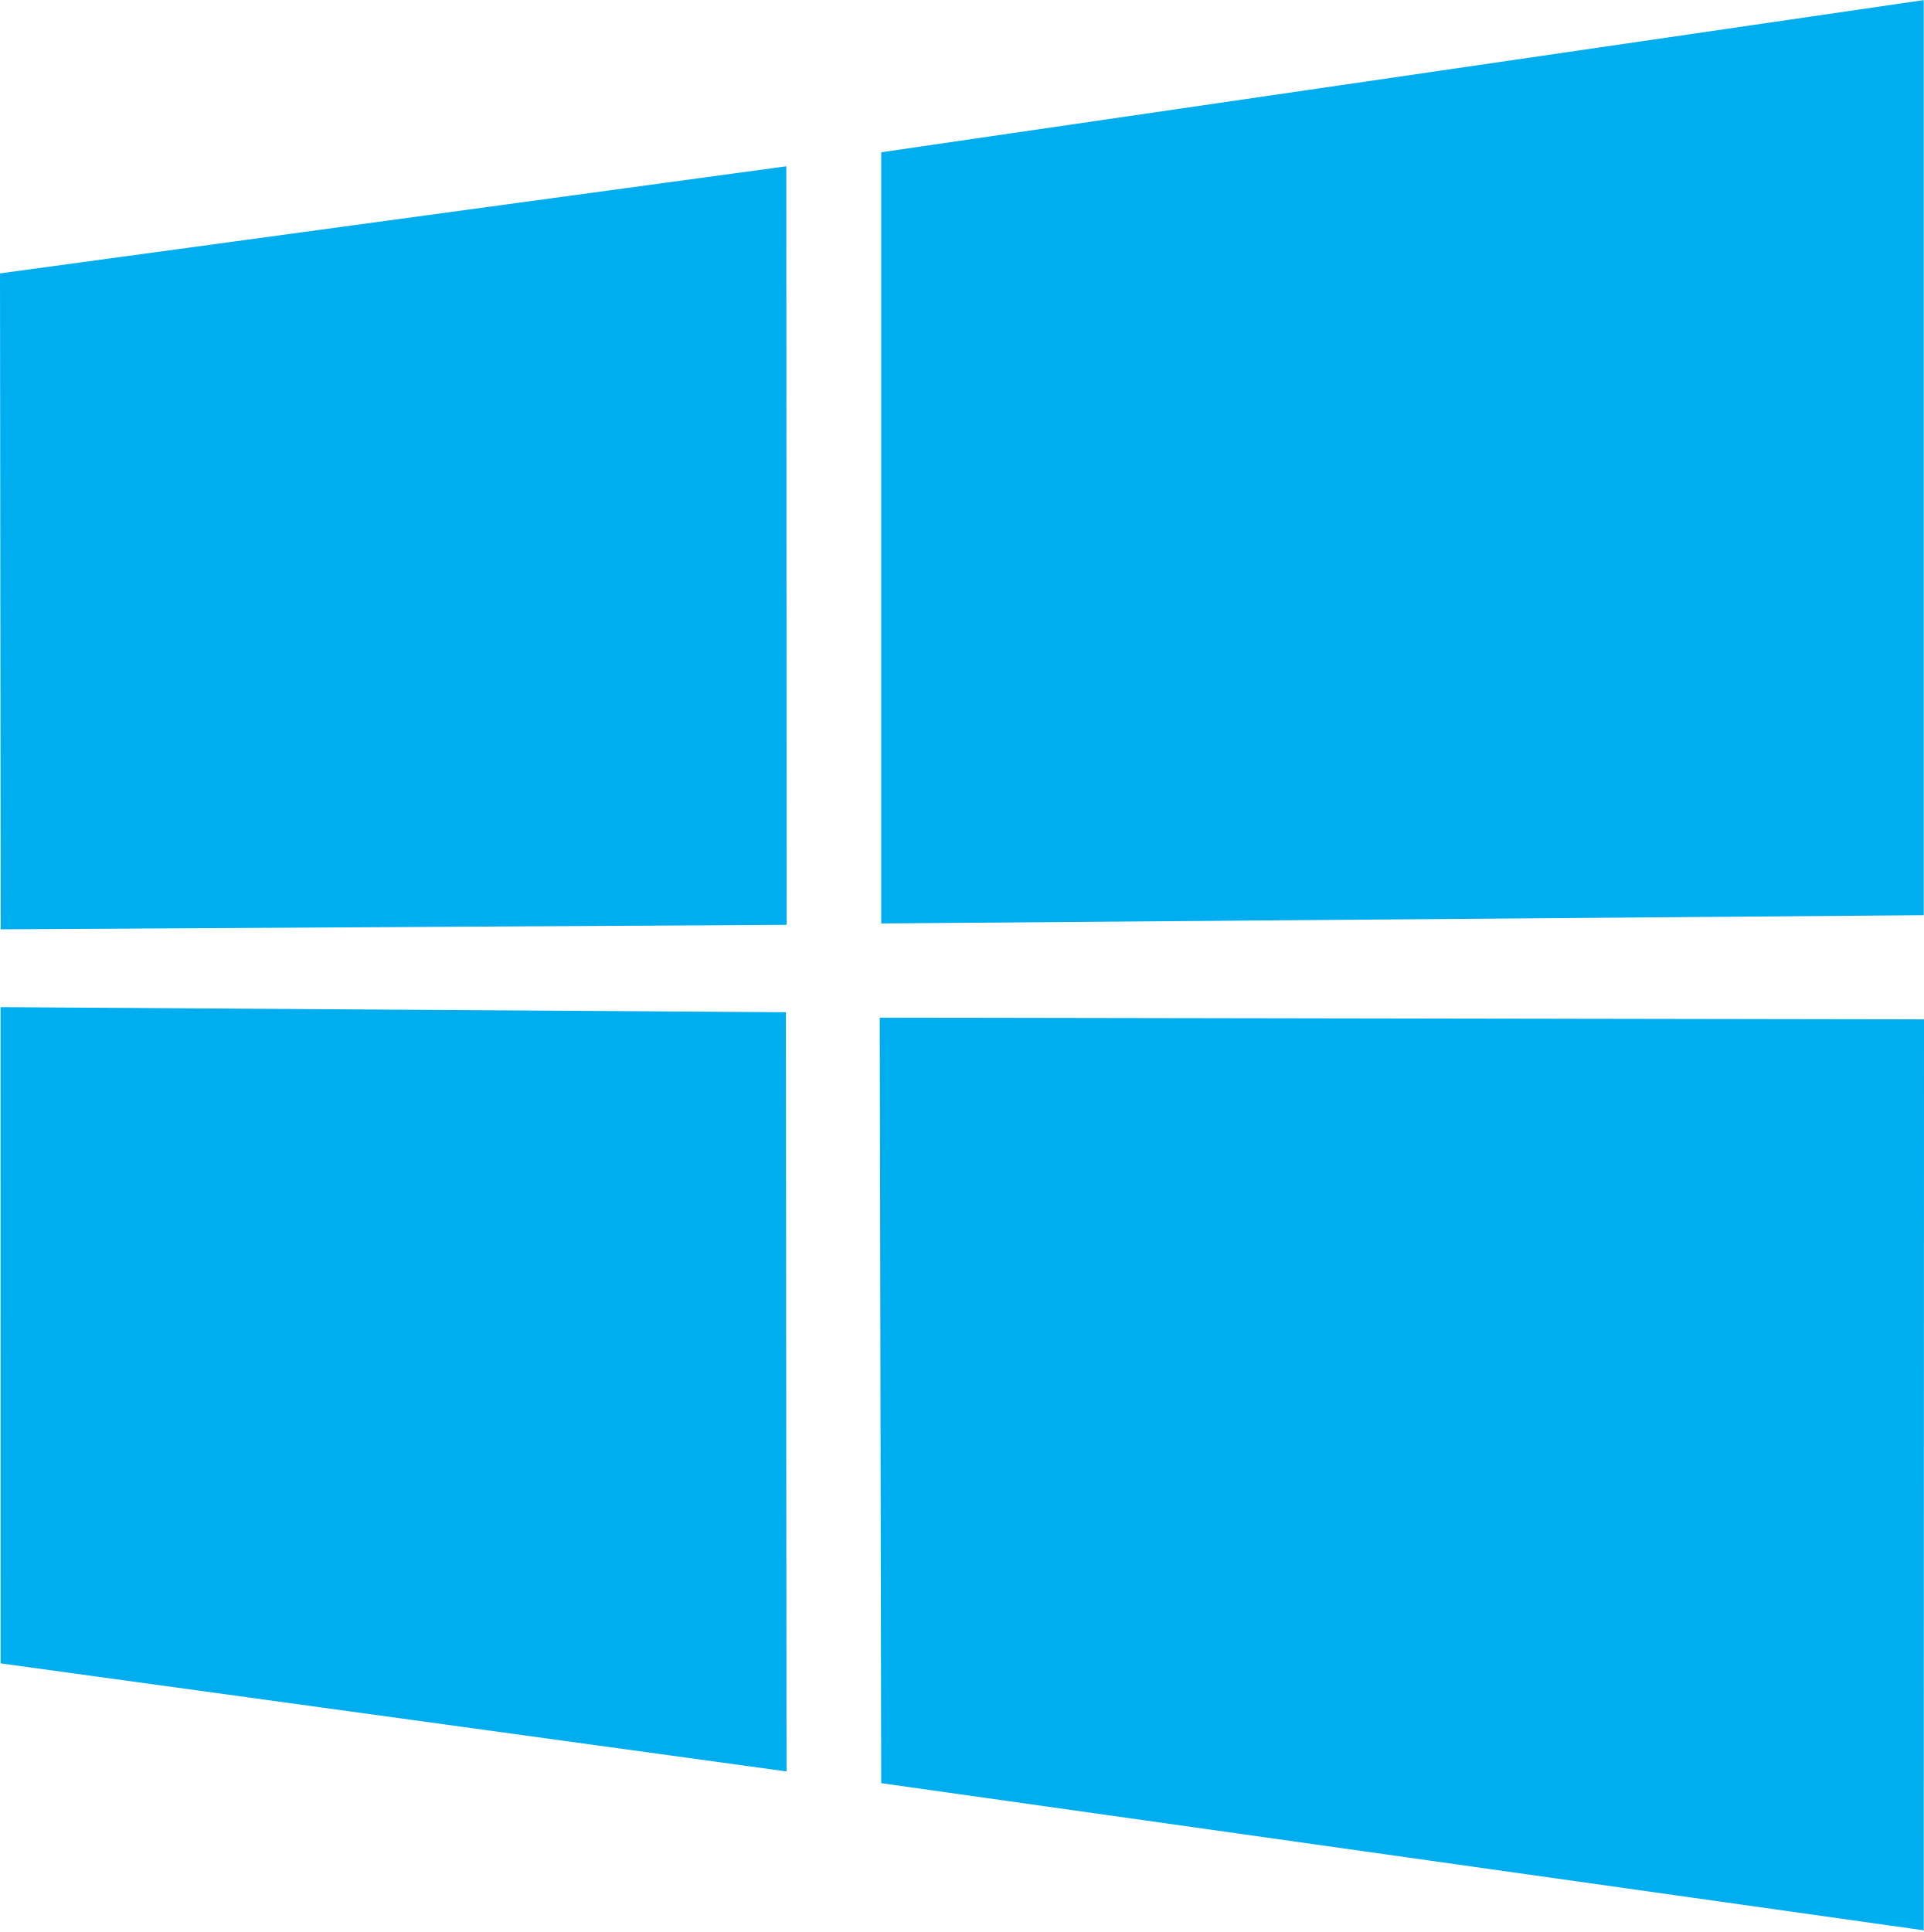
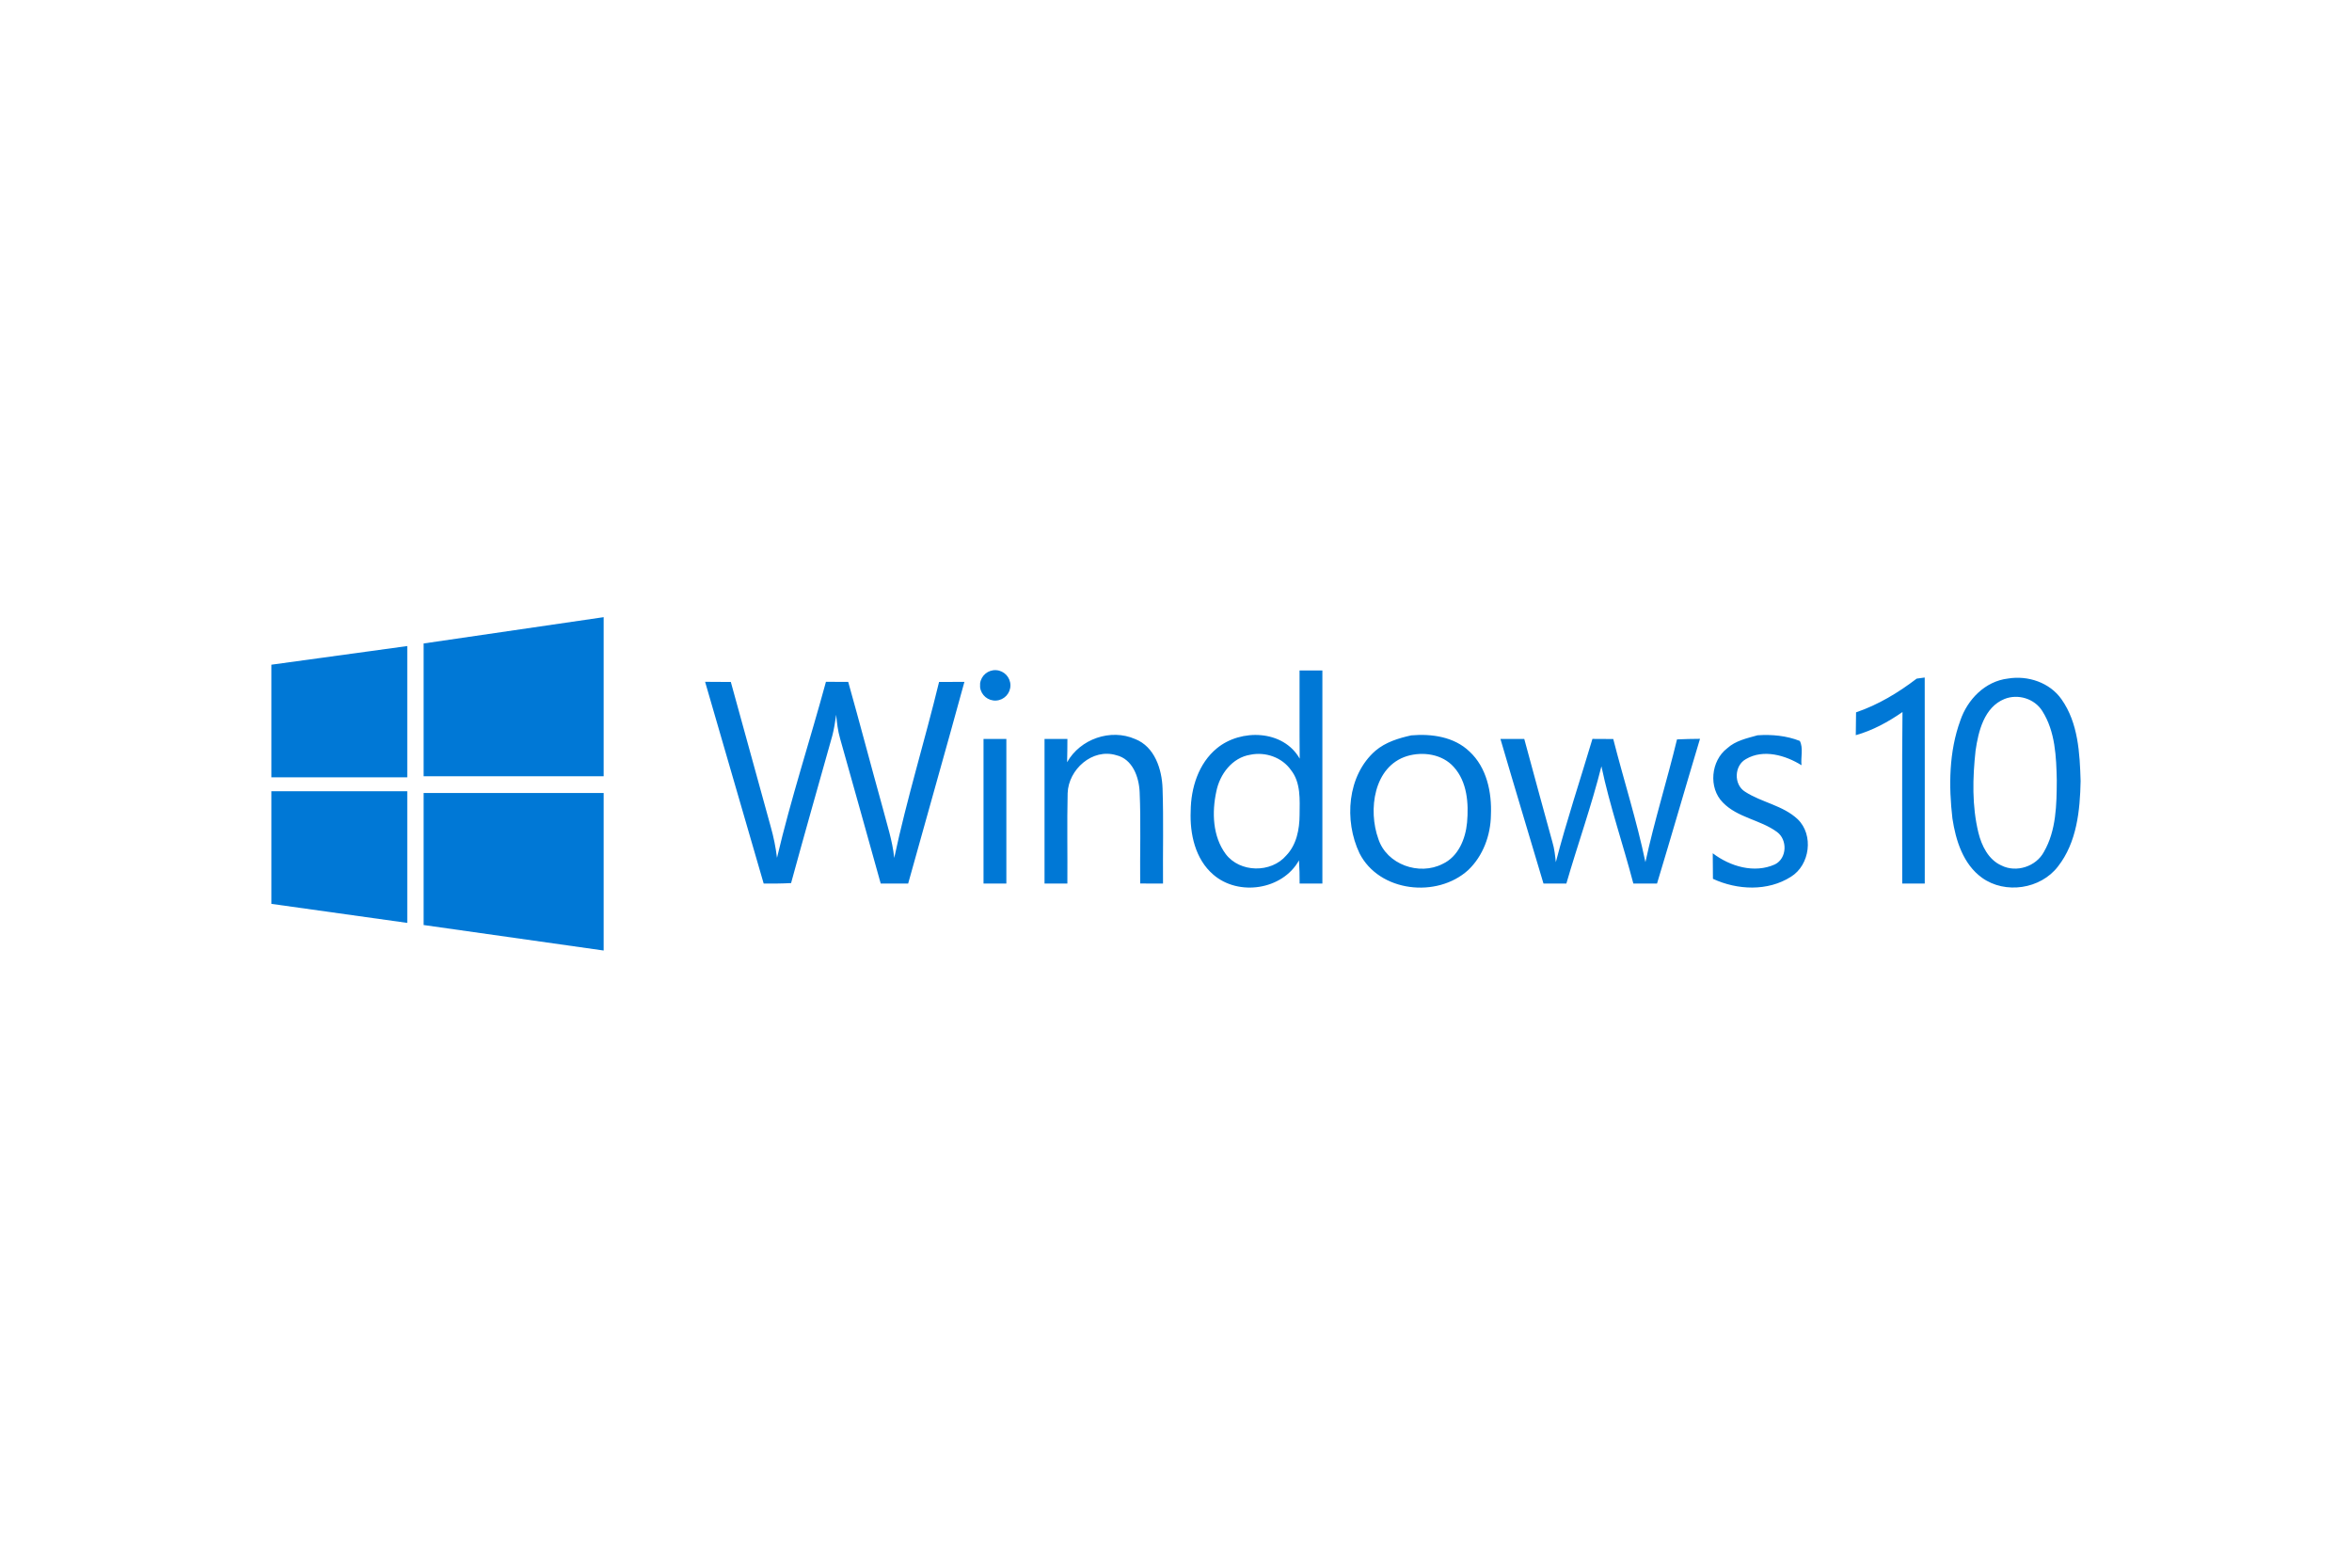
- <svg xmlns="http://www.w3.org/2000/svg" width="2490" height="2500" viewBox="0 0 256 257" preserveAspectRatio="xMidYMid">
-   <path d="M0 36.357L104.62 22.11l.045 100.914-104.57.595L0 36.358zm104.57 98.293l.08 101.002L.081 221.275l-.006-87.302 104.494.677zm12.682-114.405L255.968 0v121.74l-138.716 1.1V20.246zM256 135.6l-.033 121.191-138.716-19.578-.194-101.84L256 135.6z" fill="#00ADEF" />
+ <svg xmlns="http://www.w3.org/2000/svg" height="800" width="1200" fill="#0078d6" viewBox="-71.301 -21.9 617.942 131.4">
+   <path d="M0 12.49l35.7-4.9v34.5H0M40 6.91L87.3 0v41.8H40M0 45.74h35.7v34.6l-35.7-5M40 46.2h47.3v41.4L40 80.9m73.95-63.91c2.25.01 4.5.01 6.76.04 3.51 12.68 6.97 25.38 10.49 38.07.75 2.66 1.31 5.38 1.64 8.14 3.66-15.57 8.66-30.81 12.86-46.25 1.95.01 3.9.01 5.85.02 3.09 10.99 5.98 22.03 9.04 33.03 1.13 4.38 2.59 8.7 3.05 13.23 3.31-15.55 8.03-30.79 11.78-46.24 2.22-.03 4.44-.03 6.66-.03-4.84 17.69-9.88 35.33-14.78 53h-7.21c-3.55-12.69-7.07-25.39-10.66-38.06-.6-2.05-.85-4.17-1.04-6.29-.28 1.83-.54 3.68-1.01 5.47-3.63 12.92-7.31 25.82-10.84 38.76-2.4.13-4.8.14-7.2.12-5.15-17.66-10.26-35.34-15.39-53.01m72.25.43a4 4 0 110 1m.9 13.58h6v38h-6m21.96-31.88c3.43-6.11 11.43-8.92 17.88-6.09 5.13 2 7.04 7.94 7.2 13 .28 8.32.05 16.65.12 24.97-2 0-4 0-6-.01-.09-7.99.21-16-.14-23.99-.16-3.96-1.84-8.72-6.15-9.73-6.29-1.9-12.57 3.77-12.77 9.99-.18 7.91-.01 15.83-.07 23.74h-6c.01-12.67.01-25.33 0-38h6.01c-.01 2.04-.02 4.08-.08 6.12m61.07-24.11c2-.01 4-.01 6-.01v56h-5.98c.01-2.03-.03-4.06-.17-6.09-4.33 7.78-15.91 9.5-22.53 3.73-4.73-4.07-6.17-10.69-5.92-16.68.05-6.08 2.05-12.54 6.89-16.51 6.29-5.18 17.44-4.88 21.75 2.73-.08-7.73-.01-15.45-.04-23.17m-12.92 22.14c-4.8.76-8.05 5.14-8.95 9.67-1.18 5.46-.97 11.78 2.47 16.42 3.72 4.94 11.93 5.05 15.91.38 2.71-2.82 3.48-6.86 3.5-10.64.03-3.99.37-8.49-2.28-11.82-2.34-3.33-6.71-4.83-10.65-4.01m42.26-5.09c5.35-.47 11.28.37 15.3 4.24 4.54 4.19 5.89 10.7 5.64 16.65-.07 5.35-2.05 10.78-5.97 14.51-8.18 7.44-23.37 5.81-28.56-4.42-4.08-8.57-3.26-20.43 4.19-26.94 2.67-2.26 6.05-3.29 9.4-4.04m-1.08 5.44c-8.81 2.71-10.3 14.22-7.55 21.79 2.19 6.72 10.73 9.7 16.86 6.56 4.15-1.91 6.04-6.59 6.44-10.88.45-5.01.05-10.69-3.49-14.6-3-3.38-8.08-4.11-12.26-2.87m24.52-4.5h6.26c2.48 9.05 4.88 18.12 7.41 27.16.51 1.7.7 3.46.88 5.22 2.83-10.9 6.41-21.6 9.62-32.39l5.47.03c2.75 10.8 6.17 21.44 8.45 32.35 2.35-10.85 5.69-21.46 8.3-32.25 2.01-.1 4.02-.13 6.04-.15-3.81 12.67-7.46 25.38-11.29 38.03h-6.22c-2.7-10.3-6.2-20.4-8.39-30.81-2.61 10.4-6.23 20.52-9.21 30.81h-6.01c-3.76-12.67-7.6-25.31-11.31-38m67.55-.96c3.75-.26 7.57.1 11.1 1.48.98 1.86.22 4.3.45 6.39-4.21-2.63-10.01-4.31-14.58-1.63-3.13 1.7-3.28 6.73-.23 8.6 4.37 2.83 9.92 3.57 13.8 7.21 4.28 4.12 3.24 12.04-1.77 15.13-6.09 3.88-14.11 3.5-20.49.54 0-2.24-.01-4.48-.05-6.72 4.54 3.46 10.92 5.38 16.35 2.92 3.17-1.59 3.33-6.46.54-8.51-4.37-3.22-10.36-3.73-14.24-7.75-3.83-3.86-3.14-10.96 1.13-14.23 2.21-2.03 5.2-2.64 7.99-3.43m41.81-14.89c.53-.07 1.59-.22 2.11-.29.03 18.04.01 36.09.01 54.14h-5.92c.04-15.02-.1-30.05.07-45.07-3.77 2.61-7.84 4.84-12.27 6.08.03-2 .05-4 .07-6 5.8-1.97 11.08-5.15 15.93-8.86m23.99-.02c5.2-.87 10.97 1.03 14.06 5.45 4.39 6.2 4.8 14.15 5.02 21.48-.15 7.74-1 16.13-5.94 22.44-4.55 5.97-13.87 7.37-19.97 2.98-4.95-3.57-6.89-9.8-7.77-15.57-1-8.57-.91-17.56 2.07-25.74 1.88-5.55 6.52-10.33 12.53-11.04m-.92 5.37c-5.33 2.16-6.86 8.46-7.6 13.58-.78 7.14-.96 14.5.74 21.53.85 3.46 2.64 7.13 6.07 8.65 3.89 1.96 9.09.27 11.14-3.57 3.27-5.65 3.35-12.43 3.39-18.78-.13-6.19-.38-12.85-3.8-18.23-2.03-3.28-6.4-4.6-9.94-3.18" />
</svg>
